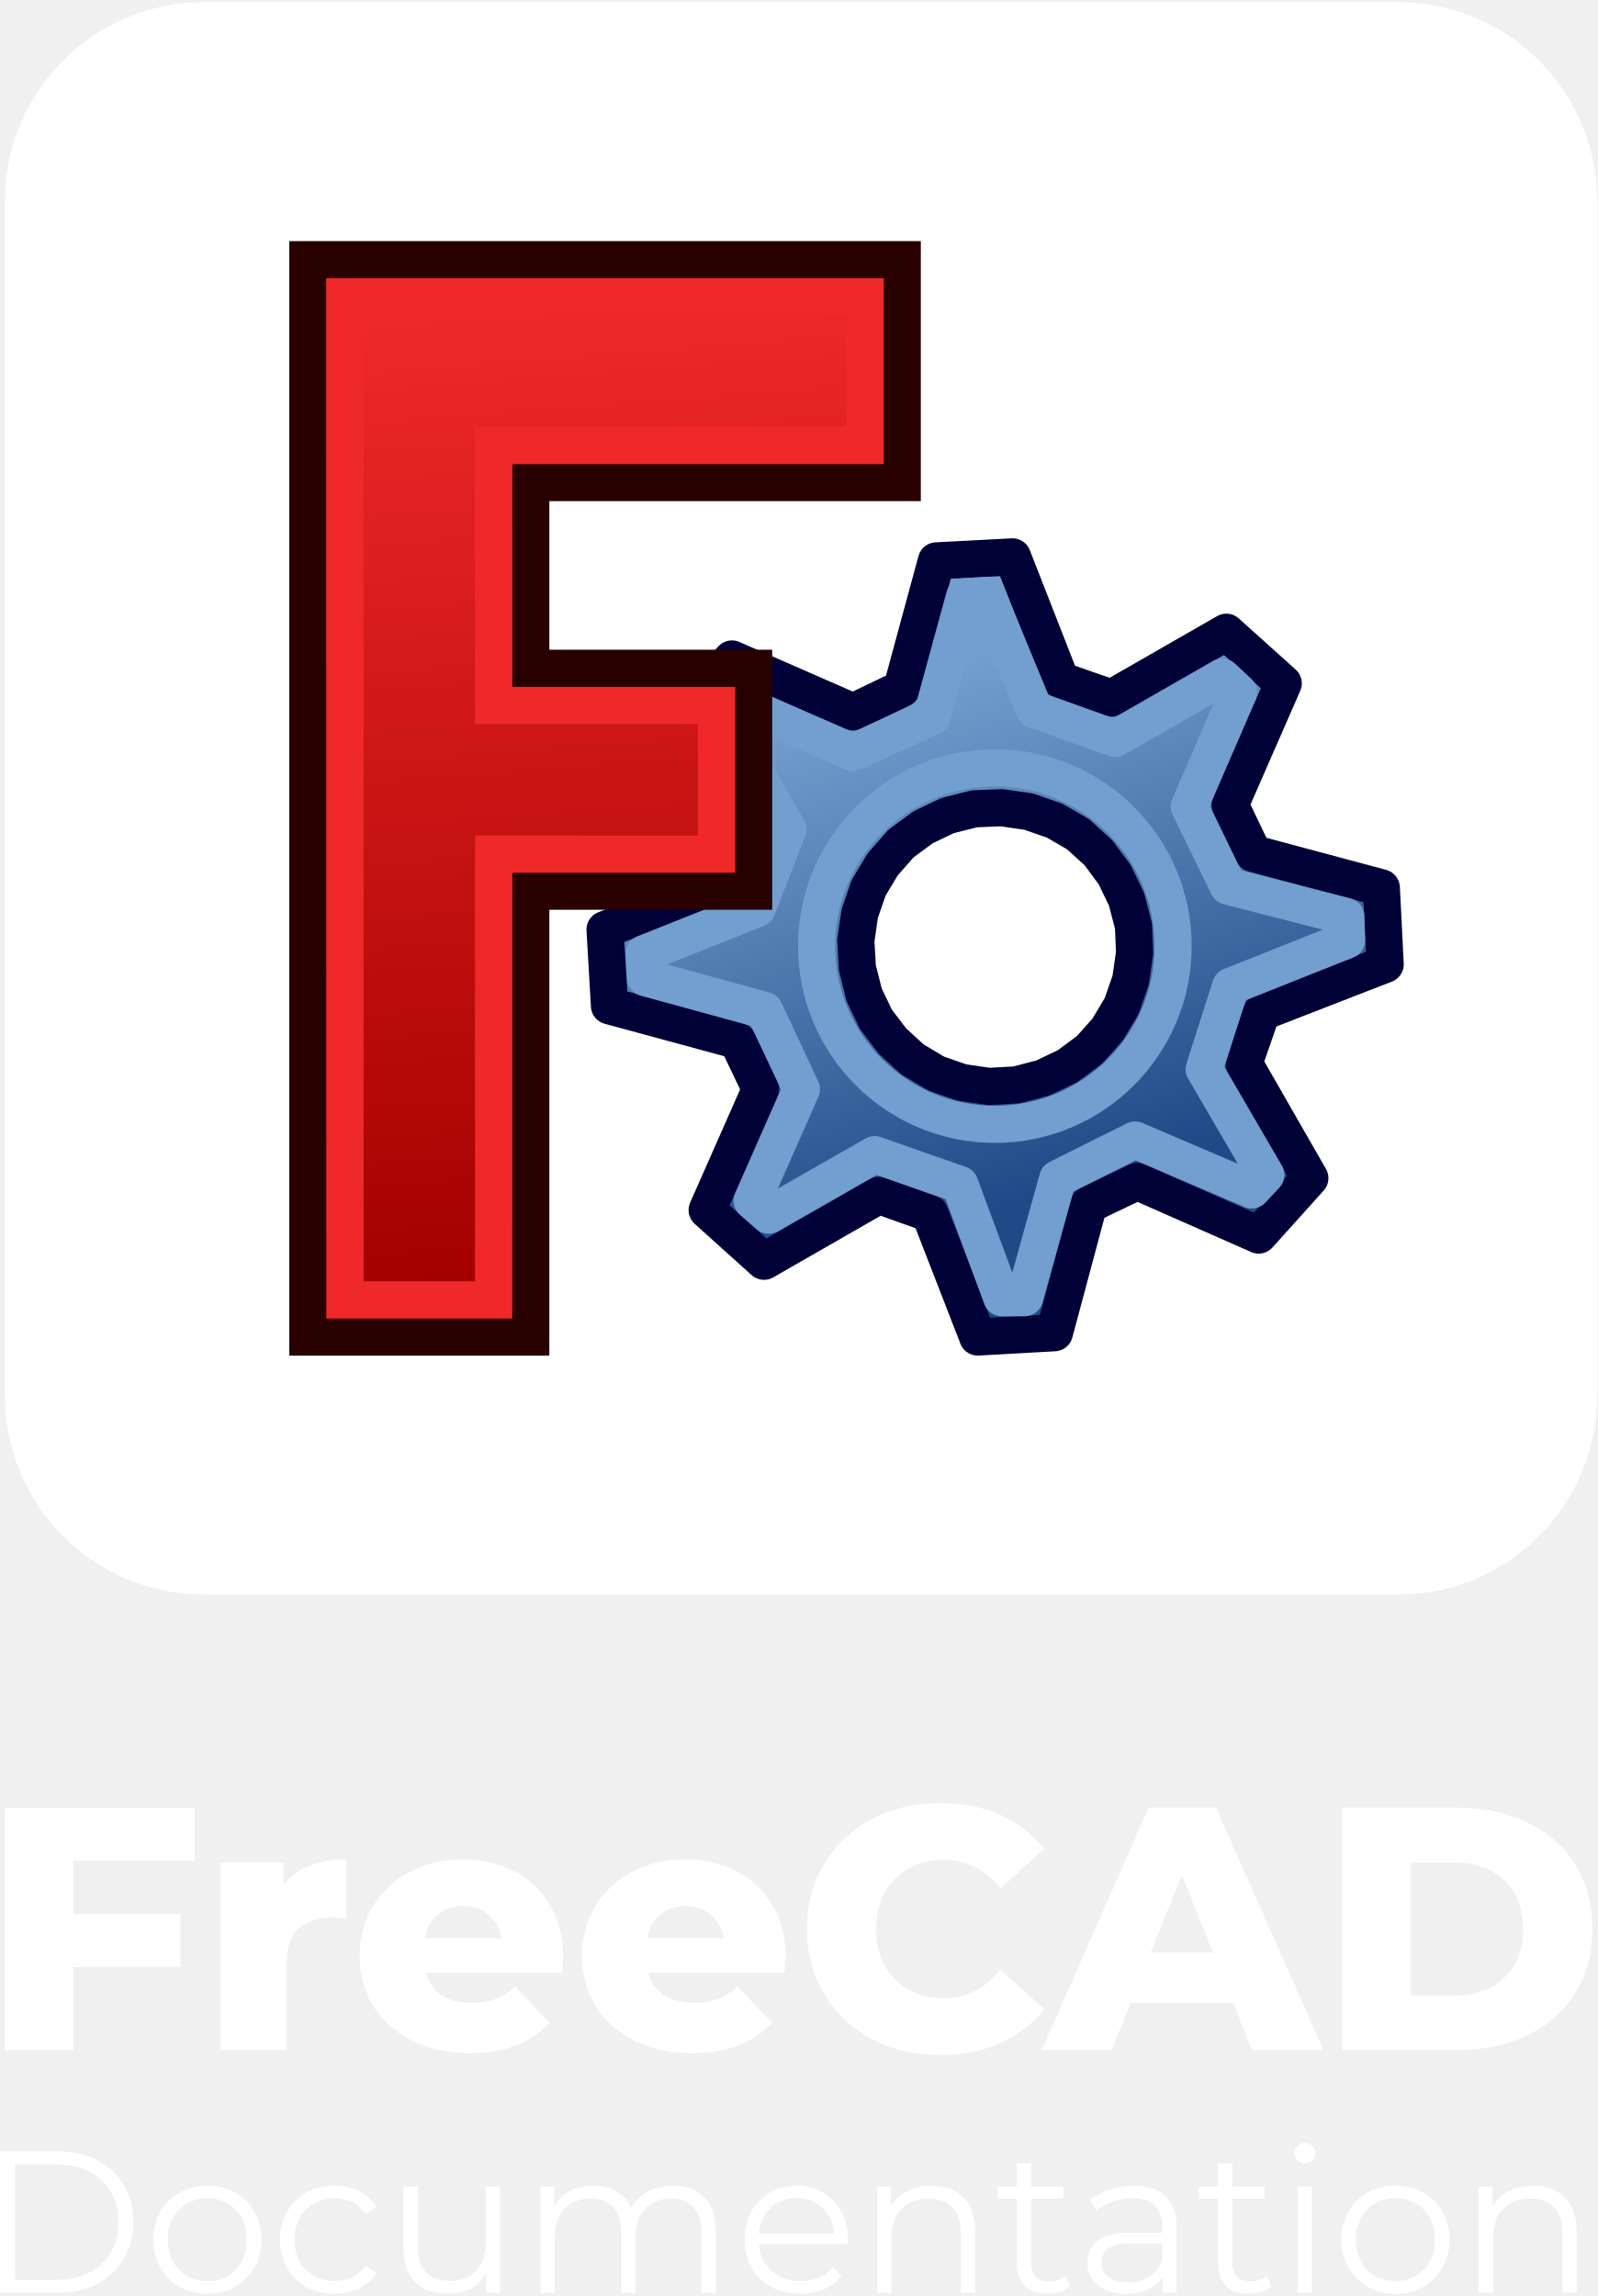
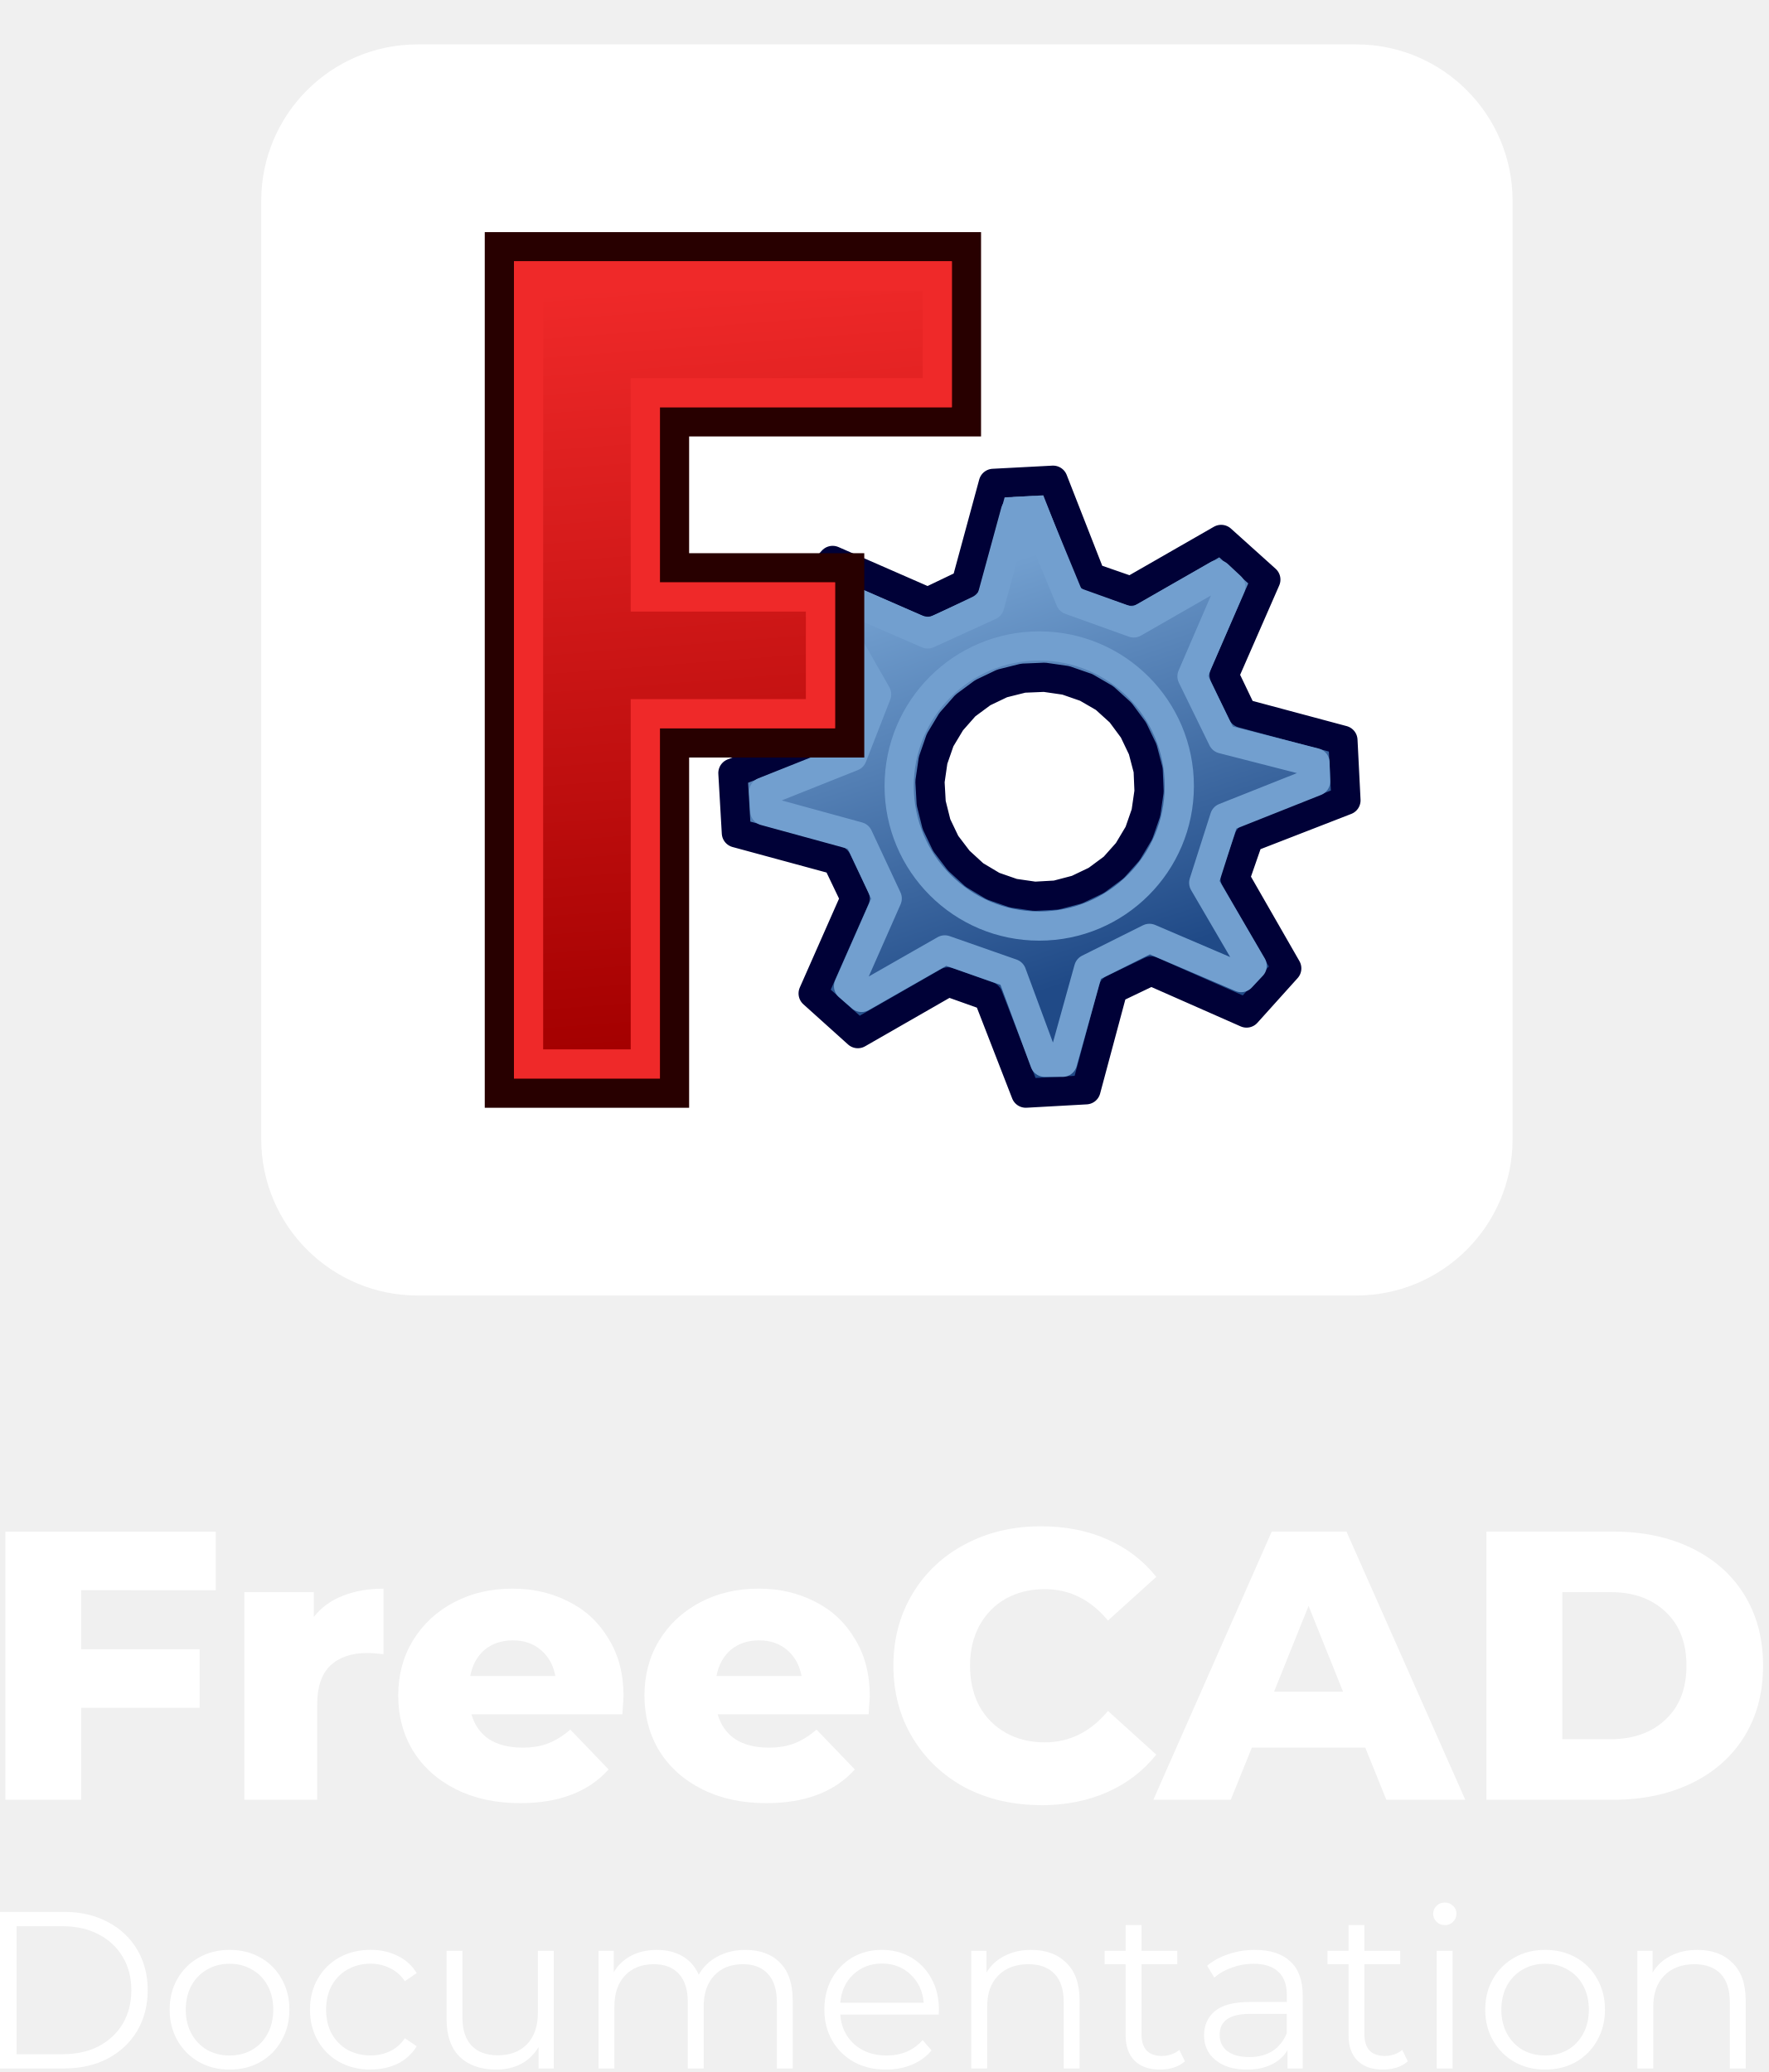
- <svg xmlns="http://www.w3.org/2000/svg" xmlns:xlink="http://www.w3.org/1999/xlink" width="192" height="276" viewBox="0 0 50.8 73.025" version="1.1" id="svg8">
+ <svg xmlns="http://www.w3.org/2000/svg" xmlns:xlink="http://www.w3.org/1999/xlink" width="192" height="225" viewBox="0 0 50.8 59.531" version="1.1" id="svg8">
  <defs id="defs2">
    <linearGradient id="linearGradient3864-9">
      <stop id="stop3866-1" offset="0" style="stop-color:#204a87;stop-opacity:1" />
      <stop id="stop3868-1" offset="1" style="stop-color:#729fcf;stop-opacity:1" />
    </linearGradient>
    <linearGradient id="linearGradient3682-0">
      <stop style="stop-color:#a40000;stop-opacity:1" offset="0" id="stop3684-0" />
      <stop style="stop-color:#ef2929;stop-opacity:1" offset="1" id="stop3686-0" />
    </linearGradient>
    <linearGradient xlink:href="#linearGradient3864-9" id="linearGradient886" gradientUnits="userSpaceOnUse" gradientTransform="matrix(6.907654,0,0,6.907653,-4100.041,1055.153)" x1="-146.745" y1="58.262" x2="-157.325" y2="26.521" />
    <linearGradient xlink:href="#linearGradient3682-0" id="linearGradient888" gradientUnits="userSpaceOnUse" gradientTransform="matrix(6.842992,0,0,6.842992,-3961.074,1029.656)" x1="-206.699" y1="68.842" x2="-211.402" y2="7.711" />
  </defs>
-   <g id="layer1" transform="translate(0,-223.975)">
-     <g transform="matrix(1.804786,0,0,1.804786,-35.23573,163.234)" id="g857">
+   <g id="layer1" transform="translate(0,-237.4688)">
+     <g transform="matrix(1.280952,0,0,1.280952,-17.61399,195.5838)" id="g857">
      <rect ry="3.508" y="33.694" x="19.609" height="28.062" width="28.062" id="rect843" style="opacity:1;fill:#ffffff;fill-opacity:1;stroke:none;stroke-width:0.318;stroke-linecap:square;stroke-linejoin:miter;stroke-miterlimit:4;stroke-dasharray:none;stroke-dashoffset:0;stroke-opacity:1;paint-order:normal" />
      <g transform="matrix(0.04069029,0,0,0.04069029,246.6262,-4.83019)" id="g855">
        <path style="display:inline;overflow:visible;visibility:visible;fill:url(#linearGradient886);fill-opacity:1;fill-rule:evenodd;stroke:#000137;stroke-width:16.089;stroke-linecap:round;stroke-linejoin:round;stroke-miterlimit:4;stroke-dasharray:none;stroke-dashoffset:0;stroke-opacity:1;marker:none;enable-background:accumulate" d="m -5050.112,1219.635 -49.724,28.528 -21.957,-7.619 -20.949,-53.543 -32.952,1.734 -15.033,55.363 -21.037,10.073 -52.469,-22.952 -22.165,24.628 28.528,49.724 -7.796,21.891 -53.539,20.952 1.915,33.016 55.364,15.033 10.073,21.037 -23.129,52.405 24.628,22.162 49.724,-28.528 22.067,7.862 20.772,53.472 33.196,-1.855 14.856,-55.427 21.037,-10.073 52.581,23.192 22.162,-24.627 -28.529,-49.724 7.683,-22.131 53.476,-20.776 -1.673,-33.128 -55.427,-14.856 -10.075,-21.037 23.019,-52.645 z m -74.47,81.539 10.207,5.922 8.841,8.018 7.082,9.569 5.093,10.638 3.01,11.468 0.488,11.755 -1.703,11.747 -3.874,11.156 -6.163,10.319 -7.778,8.732 -9.568,7.078 -10.638,5.093 -11.469,3.01 -11.818,0.668 -11.752,-1.703 -11.152,-3.874 -10.32,-6.163 -8.668,-7.953 -7.145,-9.392 -5.093,-10.639 -2.919,-11.645 -0.668,-11.819 1.702,-11.748 3.874,-11.155 6.099,-10.143 7.842,-8.908 9.568,-7.078 10.638,-5.093 11.646,-2.919 11.754,-0.488 11.748,1.703 11.155,3.874 z" id="path845" />
        <path style="display:inline;overflow:visible;visibility:visible;fill:none;stroke:#729fcf;stroke-width:16.089;stroke-linecap:round;stroke-linejoin:round;stroke-miterlimit:4;stroke-dasharray:none;stroke-dashoffset:0;stroke-opacity:1;marker:none;enable-background:accumulate" d="m -5051.894,1239.078 -46.41,26.589 -34.992,-12.585 -20.377,-49.343 -9.848,0.514 -14.175,51.901 -34.159,15.579 -48.377,-21.028 -6.477,7.416 26.714,46.926 -13.387,34.287 -48.827,19.471 0.574,10.483 51.511,14.117 15.966,34.159 -21.314,48.319 7.157,6.218 45.893,-26.2 36.902,12.931 18.149,49.027 h 9.866 l 14.344,-51.569 33.512,-16.744 50.547,21.63 6.09,-6.507 -26.716,-45.764 11.477,-35.926 50.192,-19.957 -0.334,-10.326 -50.925,-13.053 -16.872,-34.548 21.341,-49.441 z" id="path847" />
        <circle cy="1355.563" cx="-5150.379" style="fill:none;stroke:#729fcf;stroke-width:16.089;stroke-linecap:round;stroke-linejoin:round;stroke-miterlimit:4;stroke-dasharray:none;stroke-dashoffset:6;stroke-opacity:1" id="circle849" r="77.199" />
        <path style="display:inline;overflow:visible;visibility:visible;fill:url(#linearGradient888);fill-opacity:1;fill-rule:evenodd;stroke:#280000;stroke-width:16.089;stroke-linecap:butt;stroke-linejoin:miter;stroke-miterlimit:4;stroke-dasharray:none;stroke-dashoffset:0;stroke-opacity:1;marker:none;enable-background:accumulate" d="m -5447.915,1058.291 v 466.584 h 96.534 v -193.072 h 96.534 v -96.534 h -96.534 v -80.445 h 160.892 v -96.534 z" id="path851" />
        <path style="display:inline;overflow:visible;visibility:visible;fill:none;stroke:#ef2929;stroke-width:16.089;stroke-linecap:butt;stroke-linejoin:miter;stroke-miterlimit:4;stroke-dasharray:none;stroke-dashoffset:0;stroke-opacity:1;marker:none;enable-background:accumulate" d="m -5431.826,1074.38 v 434.404 h 64.354 v -193.068 h 96.535 v -64.357 h -96.535 v -112.625 h 160.892 v -64.354 z" id="path853" />
      </g>
    </g>
    <g aria-label="Documentation" style="font-style:normal;font-weight:normal;font-size:6.428px;line-height:1.25;font-family:sans-serif;letter-spacing:0px;word-spacing:0px;fill:#ffffff;fill-opacity:1;stroke:none;stroke-width:0.022" id="text907">
      <path d="M 1.1920929e-7,292.399 H 1.832 q 0.714,0 1.26,0.289 0.546,0.283 0.849,0.797 0.302,0.508 0.302,1.163 0,0.656 -0.302,1.17 -0.302,0.508 -0.849,0.797 -0.546,0.283 -1.26,0.283 H 1.1920929e-7 Z M 1.806,296.488 q 0.591,0 1.035,-0.231 0.444,-0.238 0.688,-0.649 0.244,-0.418 0.244,-0.958 0,-0.54 -0.244,-0.951 -0.244,-0.418 -0.688,-0.649 -0.444,-0.238 -1.035,-0.238 H 0.476 v 3.677 z" style="font-style:normal;font-variant:normal;font-weight:normal;font-stretch:normal;font-family:Montserrat;-inkscape-font-specification:Montserrat;fill:#ffffff;stroke-width:0.022" id="path857" />
      <path d="m 6.596,296.931 q -0.489,0 -0.881,-0.219 -0.392,-0.225 -0.617,-0.617 -0.225,-0.392 -0.225,-0.887 0,-0.495 0.225,-0.887 0.225,-0.392 0.617,-0.611 0.392,-0.219 0.881,-0.219 0.489,0 0.881,0.219 0.392,0.219 0.611,0.611 0.225,0.392 0.225,0.887 0,0.495 -0.225,0.887 -0.219,0.392 -0.611,0.617 -0.392,0.219 -0.881,0.219 z m 0,-0.405 q 0.36,0 0.643,-0.161 0.289,-0.167 0.45,-0.469 0.161,-0.302 0.161,-0.688 0,-0.386 -0.161,-0.688 -0.161,-0.302 -0.45,-0.463 -0.283,-0.167 -0.643,-0.167 -0.36,0 -0.649,0.167 -0.283,0.161 -0.45,0.463 -0.161,0.302 -0.161,0.688 0,0.386 0.161,0.688 0.167,0.302 0.45,0.469 0.289,0.161 0.649,0.161 z" style="font-style:normal;font-variant:normal;font-weight:normal;font-stretch:normal;font-family:Montserrat;-inkscape-font-specification:Montserrat;fill:#ffffff;stroke-width:0.022" id="path859" />
      <path d="m 10.646,296.931 q -0.501,0 -0.9,-0.219 -0.392,-0.219 -0.617,-0.611 -0.225,-0.399 -0.225,-0.894 0,-0.495 0.225,-0.887 0.225,-0.392 0.617,-0.611 0.399,-0.219 0.9,-0.219 0.437,0 0.778,0.174 0.347,0.167 0.546,0.495 l -0.341,0.231 q -0.167,-0.251 -0.424,-0.373 -0.257,-0.129 -0.559,-0.129 -0.366,0 -0.662,0.167 -0.289,0.161 -0.456,0.463 -0.161,0.302 -0.161,0.688 0,0.392 0.161,0.694 0.167,0.296 0.456,0.463 0.296,0.161 0.662,0.161 0.302,0 0.559,-0.122 0.257,-0.122 0.424,-0.373 l 0.341,0.231 q -0.199,0.328 -0.546,0.501 -0.347,0.167 -0.778,0.167 z" style="font-style:normal;font-variant:normal;font-weight:normal;font-stretch:normal;font-family:Montserrat;-inkscape-font-specification:Montserrat;fill:#ffffff;stroke-width:0.022" id="path861" />
      <path d="m 15.907,293.518 v 3.381 H 15.47 v -0.617 q -0.18,0.309 -0.495,0.482 -0.315,0.167 -0.72,0.167 -0.662,0 -1.048,-0.366 -0.379,-0.373 -0.379,-1.086 v -1.961 h 0.456 v 1.916 q 0,0.534 0.264,0.81 0.264,0.276 0.752,0.276 0.534,0 0.842,-0.321 0.309,-0.328 0.309,-0.906 v -1.774 z" style="font-style:normal;font-variant:normal;font-weight:normal;font-stretch:normal;font-family:Montserrat;-inkscape-font-specification:Montserrat;fill:#ffffff;stroke-width:0.022" id="path863" />
      <path d="m 21.409,293.492 q 0.636,0 0.996,0.366 0.366,0.366 0.366,1.08 v 1.961 h -0.456 v -1.916 q 0,-0.527 -0.257,-0.804 -0.251,-0.276 -0.714,-0.276 -0.527,0 -0.829,0.328 -0.302,0.321 -0.302,0.894 v 1.774 h -0.456 v -1.916 q 0,-0.527 -0.257,-0.804 -0.251,-0.276 -0.72,-0.276 -0.521,0 -0.829,0.328 -0.302,0.321 -0.302,0.894 v 1.774 h -0.456 v -3.381 h 0.437 v 0.617 q 0.18,-0.309 0.501,-0.476 0.321,-0.167 0.739,-0.167 0.424,0 0.733,0.18 0.315,0.18 0.469,0.534 0.186,-0.334 0.534,-0.521 0.354,-0.193 0.804,-0.193 z" style="font-style:normal;font-variant:normal;font-weight:normal;font-stretch:normal;font-family:Montserrat;-inkscape-font-specification:Montserrat;fill:#ffffff;stroke-width:0.022" id="path865" />
      <path d="M 26.966,295.35 H 24.137 q 0.039,0.527 0.405,0.855 0.366,0.321 0.926,0.321 0.315,0 0.579,-0.109 0.264,-0.116 0.456,-0.334 l 0.257,0.296 q -0.225,0.27 -0.566,0.411 -0.334,0.141 -0.739,0.141 -0.521,0 -0.926,-0.219 -0.399,-0.225 -0.624,-0.617 -0.225,-0.392 -0.225,-0.887 0,-0.495 0.212,-0.887 0.219,-0.392 0.591,-0.611 0.379,-0.219 0.849,-0.219 0.469,0 0.842,0.219 0.373,0.219 0.585,0.611 0.212,0.386 0.212,0.887 z m -1.633,-1.466 q -0.489,0 -0.823,0.315 -0.328,0.309 -0.373,0.81 h 2.398 q -0.045,-0.501 -0.379,-0.81 -0.328,-0.315 -0.823,-0.315 z" style="font-style:normal;font-variant:normal;font-weight:normal;font-stretch:normal;font-family:Montserrat;-inkscape-font-specification:Montserrat;fill:#ffffff;stroke-width:0.022" id="path867" />
      <path d="m 29.624,293.492 q 0.636,0 1.009,0.373 0.379,0.366 0.379,1.073 v 1.961 h -0.456 v -1.916 q 0,-0.527 -0.264,-0.804 -0.264,-0.276 -0.752,-0.276 -0.546,0 -0.868,0.328 -0.315,0.321 -0.315,0.894 v 1.774 h -0.456 v -3.381 h 0.437 v 0.624 q 0.186,-0.309 0.514,-0.476 0.334,-0.174 0.771,-0.174 z" style="font-style:normal;font-variant:normal;font-weight:normal;font-stretch:normal;font-family:Montserrat;-inkscape-font-specification:Montserrat;fill:#ffffff;stroke-width:0.022" id="path869" />
      <path d="m 34.038,296.693 q -0.129,0.116 -0.321,0.18 -0.186,0.058 -0.392,0.058 -0.476,0 -0.733,-0.257 -0.257,-0.257 -0.257,-0.726 v -2.044 h -0.604 v -0.386 h 0.604 v -0.739 h 0.456 v 0.739 h 1.028 v 0.386 h -1.028 v 2.018 q 0,0.302 0.148,0.463 0.154,0.154 0.437,0.154 0.141,0 0.27,-0.045 0.135,-0.045 0.231,-0.129 z" style="font-style:normal;font-variant:normal;font-weight:normal;font-stretch:normal;font-family:Montserrat;-inkscape-font-specification:Montserrat;fill:#ffffff;stroke-width:0.022" id="path871" />
      <path d="m 36.052,293.492 q 0.662,0 1.016,0.334 0.354,0.328 0.354,0.977 v 2.096 H 36.984 v -0.527 q -0.154,0.264 -0.456,0.411 -0.296,0.148 -0.707,0.148 -0.566,0 -0.9,-0.27 -0.334,-0.27 -0.334,-0.714 0,-0.431 0.309,-0.694 0.315,-0.264 0.996,-0.264 h 1.073 v -0.206 q 0,-0.437 -0.244,-0.662 -0.244,-0.231 -0.714,-0.231 -0.321,0 -0.617,0.109 -0.296,0.103 -0.508,0.289 l -0.206,-0.341 q 0.257,-0.219 0.617,-0.334 0.36,-0.122 0.759,-0.122 z m -0.161,3.079 q 0.386,0 0.662,-0.174 0.276,-0.18 0.411,-0.514 v -0.553 h -1.061 q -0.868,0 -0.868,0.604 0,0.296 0.225,0.469 0.225,0.167 0.63,0.167 z" style="font-style:normal;font-variant:normal;font-weight:normal;font-stretch:normal;font-family:Montserrat;-inkscape-font-specification:Montserrat;fill:#ffffff;stroke-width:0.022" id="path873" />
      <path d="m 40.441,296.693 q -0.129,0.116 -0.321,0.18 -0.186,0.058 -0.392,0.058 -0.476,0 -0.733,-0.257 -0.257,-0.257 -0.257,-0.726 v -2.044 h -0.604 v -0.386 h 0.604 v -0.739 h 0.456 v 0.739 h 1.028 v 0.386 H 39.194 v 2.018 q 0,0.302 0.148,0.463 0.154,0.154 0.437,0.154 0.141,0 0.27,-0.045 0.135,-0.045 0.231,-0.129 z" style="font-style:normal;font-variant:normal;font-weight:normal;font-stretch:normal;font-family:Montserrat;-inkscape-font-specification:Montserrat;fill:#ffffff;stroke-width:0.022" id="path875" />
      <path d="m 41.272,293.518 h 0.456 v 3.381 h -0.456 z m 0.231,-0.739 q -0.141,0 -0.238,-0.096 -0.096,-0.096 -0.096,-0.231 0,-0.129 0.096,-0.225 0.096,-0.096 0.238,-0.096 0.141,0 0.238,0.096 0.096,0.09 0.096,0.219 0,0.141 -0.096,0.238 -0.096,0.096 -0.238,0.096 z" style="font-style:normal;font-variant:normal;font-weight:normal;font-stretch:normal;font-family:Montserrat;-inkscape-font-specification:Montserrat;fill:#ffffff;stroke-width:0.022" id="path877" />
      <path d="m 44.387,296.931 q -0.489,0 -0.881,-0.219 -0.392,-0.225 -0.617,-0.617 -0.225,-0.392 -0.225,-0.887 0,-0.495 0.225,-0.887 0.225,-0.392 0.617,-0.611 0.392,-0.219 0.881,-0.219 0.489,0 0.881,0.219 0.392,0.219 0.611,0.611 0.225,0.392 0.225,0.887 0,0.495 -0.225,0.887 -0.219,0.392 -0.611,0.617 -0.392,0.219 -0.881,0.219 z m 0,-0.405 q 0.36,0 0.643,-0.161 0.289,-0.167 0.45,-0.469 0.161,-0.302 0.161,-0.688 0,-0.386 -0.161,-0.688 -0.161,-0.302 -0.45,-0.463 -0.283,-0.167 -0.643,-0.167 -0.36,0 -0.649,0.167 -0.283,0.161 -0.45,0.463 -0.161,0.302 -0.161,0.688 0,0.386 0.161,0.688 0.167,0.302 0.45,0.469 0.289,0.161 0.649,0.161 z" style="font-style:normal;font-variant:normal;font-weight:normal;font-stretch:normal;font-family:Montserrat;-inkscape-font-specification:Montserrat;fill:#ffffff;stroke-width:0.022" id="path879" />
      <path d="m 48.758,293.492 q 0.636,0 1.009,0.373 0.379,0.366 0.379,1.073 v 1.961 h -0.456 v -1.916 q 0,-0.527 -0.264,-0.804 -0.264,-0.276 -0.752,-0.276 -0.546,0 -0.868,0.328 -0.315,0.321 -0.315,0.894 v 1.774 h -0.456 v -3.381 h 0.437 v 0.624 q 0.186,-0.309 0.514,-0.476 0.334,-0.174 0.771,-0.174 z" style="font-style:normal;font-variant:normal;font-weight:normal;font-stretch:normal;font-family:Montserrat;-inkscape-font-specification:Montserrat;fill:#ffffff;stroke-width:0.022" id="path881" />
    </g>
    <g id="g884" style="font-style:normal;font-weight:normal;font-size:10.595px;line-height:1.25;font-family:sans-serif;letter-spacing:0px;word-spacing:0px;fill:#000000;fill-opacity:1;stroke:none;stroke-width:0.138" aria-label="FreeCAD" transform="matrix(1.003842,0,0,1.003842,-30.60861,6.305384)">
      <path id="path870" style="font-style:normal;font-variant:normal;font-weight:800;font-stretch:normal;font-size:10.965px;font-family:Montserrat;-inkscape-font-specification:'Montserrat Ultra-Bold';fill:#ffffff;fill-opacity:1;stroke-width:0.138" d="m 32.816,275.792 v 1.689 h 3.388 v 1.678 h -3.388 v 2.632 h -2.171 v -7.675 h 6.02 v 1.678 z" />
      <path id="path872" style="font-style:normal;font-variant:normal;font-weight:800;font-stretch:normal;font-size:10.965px;font-family:Montserrat;-inkscape-font-specification:'Montserrat Ultra-Bold';fill:#ffffff;fill-opacity:1;stroke-width:0.138" d="m 39.47,276.559 q 0.318,-0.406 0.822,-0.603 0.515,-0.208 1.173,-0.208 v 1.875 q -0.285,-0.033 -0.471,-0.033 -0.669,0 -1.053,0.362 -0.373,0.362 -0.373,1.107 v 2.73 h -2.083 v -5.943 h 1.985 z" />
      <path id="path874" style="font-style:normal;font-variant:normal;font-weight:800;font-stretch:normal;font-size:10.965px;font-family:Montserrat;-inkscape-font-specification:'Montserrat Ultra-Bold';fill:#ffffff;fill-opacity:1;stroke-width:0.138" d="m 48.335,278.829 q 0,0.022 -0.033,0.515 H 43.982 q 0.132,0.461 0.504,0.713 0.384,0.241 0.954,0.241 0.428,0 0.735,-0.121 0.318,-0.121 0.636,-0.395 l 1.096,1.14 q -0.866,0.965 -2.533,0.965 -1.042,0 -1.831,-0.395 -0.789,-0.395 -1.228,-1.096 -0.428,-0.702 -0.428,-1.59 0,-0.877 0.417,-1.568 0.428,-0.702 1.173,-1.096 0.746,-0.395 1.678,-0.395 0.888,0 1.612,0.373 0.724,0.362 1.14,1.064 0.428,0.691 0.428,1.645 z m -3.169,-1.601 q -0.482,0 -0.811,0.274 -0.318,0.274 -0.406,0.746 h 2.434 q -0.088,-0.471 -0.417,-0.746 -0.318,-0.274 -0.8,-0.274 z" />
      <path id="path876" style="font-style:normal;font-variant:normal;font-weight:800;font-stretch:normal;font-size:10.965px;font-family:Montserrat;-inkscape-font-specification:'Montserrat Ultra-Bold';fill:#ffffff;fill-opacity:1;stroke-width:0.138" d="m 55.381,278.829 q 0,0.022 -0.033,0.515 h -4.32 q 0.132,0.461 0.504,0.713 0.384,0.241 0.954,0.241 0.428,0 0.735,-0.121 0.318,-0.121 0.636,-0.395 l 1.096,1.14 q -0.866,0.965 -2.533,0.965 -1.042,0 -1.831,-0.395 -0.789,-0.395 -1.228,-1.096 -0.428,-0.702 -0.428,-1.59 0,-0.877 0.417,-1.568 0.428,-0.702 1.173,-1.096 0.746,-0.395 1.678,-0.395 0.888,0 1.612,0.373 0.724,0.362 1.14,1.064 0.428,0.691 0.428,1.645 z m -3.169,-1.601 q -0.482,0 -0.811,0.274 -0.318,0.274 -0.406,0.746 h 2.434 q -0.088,-0.471 -0.417,-0.746 -0.318,-0.274 -0.8,-0.274 z" />
      <path id="path878" style="font-style:normal;font-variant:normal;font-weight:800;font-stretch:normal;font-size:10.965px;font-family:Montserrat;-inkscape-font-specification:'Montserrat Ultra-Bold';fill:#ffffff;fill-opacity:1;stroke-width:0.138" d="m 60.278,281.943 q -1.206,0 -2.171,-0.504 -0.954,-0.515 -1.502,-1.425 -0.548,-0.91 -0.548,-2.061 0,-1.151 0.548,-2.061 0.548,-0.91 1.502,-1.414 0.965,-0.515 2.171,-0.515 1.053,0 1.897,0.373 0.844,0.373 1.404,1.075 l -1.382,1.25 q -0.746,-0.899 -1.809,-0.899 -0.625,0 -1.118,0.274 -0.482,0.274 -0.757,0.778 -0.263,0.493 -0.263,1.14 0,0.647 0.263,1.151 0.274,0.493 0.757,0.768 0.493,0.274 1.118,0.274 1.064,0 1.809,-0.899 l 1.382,1.25 q -0.559,0.702 -1.404,1.075 -0.844,0.373 -1.897,0.373 z" />
      <path id="path880" style="font-style:normal;font-variant:normal;font-weight:800;font-stretch:normal;font-size:10.965px;font-family:Montserrat;-inkscape-font-specification:'Montserrat Ultra-Bold';fill:#ffffff;fill-opacity:1;stroke-width:0.138" d="m 69.56,280.298 h -3.246 l -0.603,1.491 h -2.215 l 3.388,-7.675 h 2.138 l 3.399,7.675 h -2.259 z m -0.636,-1.601 -0.987,-2.456 -0.987,2.456 z" />
      <path id="path882" style="font-style:normal;font-variant:normal;font-weight:800;font-stretch:normal;font-size:10.965px;font-family:Montserrat;-inkscape-font-specification:'Montserrat Ultra-Bold';fill:#ffffff;fill-opacity:1;stroke-width:0.138" d="m 73.027,274.114 h 3.629 q 1.261,0 2.237,0.471 0.976,0.471 1.513,1.338 0.537,0.866 0.537,2.029 0,1.162 -0.537,2.029 -0.537,0.866 -1.513,1.338 -0.976,0.471 -2.237,0.471 h -3.629 z m 3.542,5.943 q 0.987,0 1.579,-0.559 0.603,-0.559 0.603,-1.546 0,-0.987 -0.603,-1.546 -0.592,-0.559 -1.579,-0.559 h -1.371 v 4.21 z" />
    </g>
  </g>
</svg>
